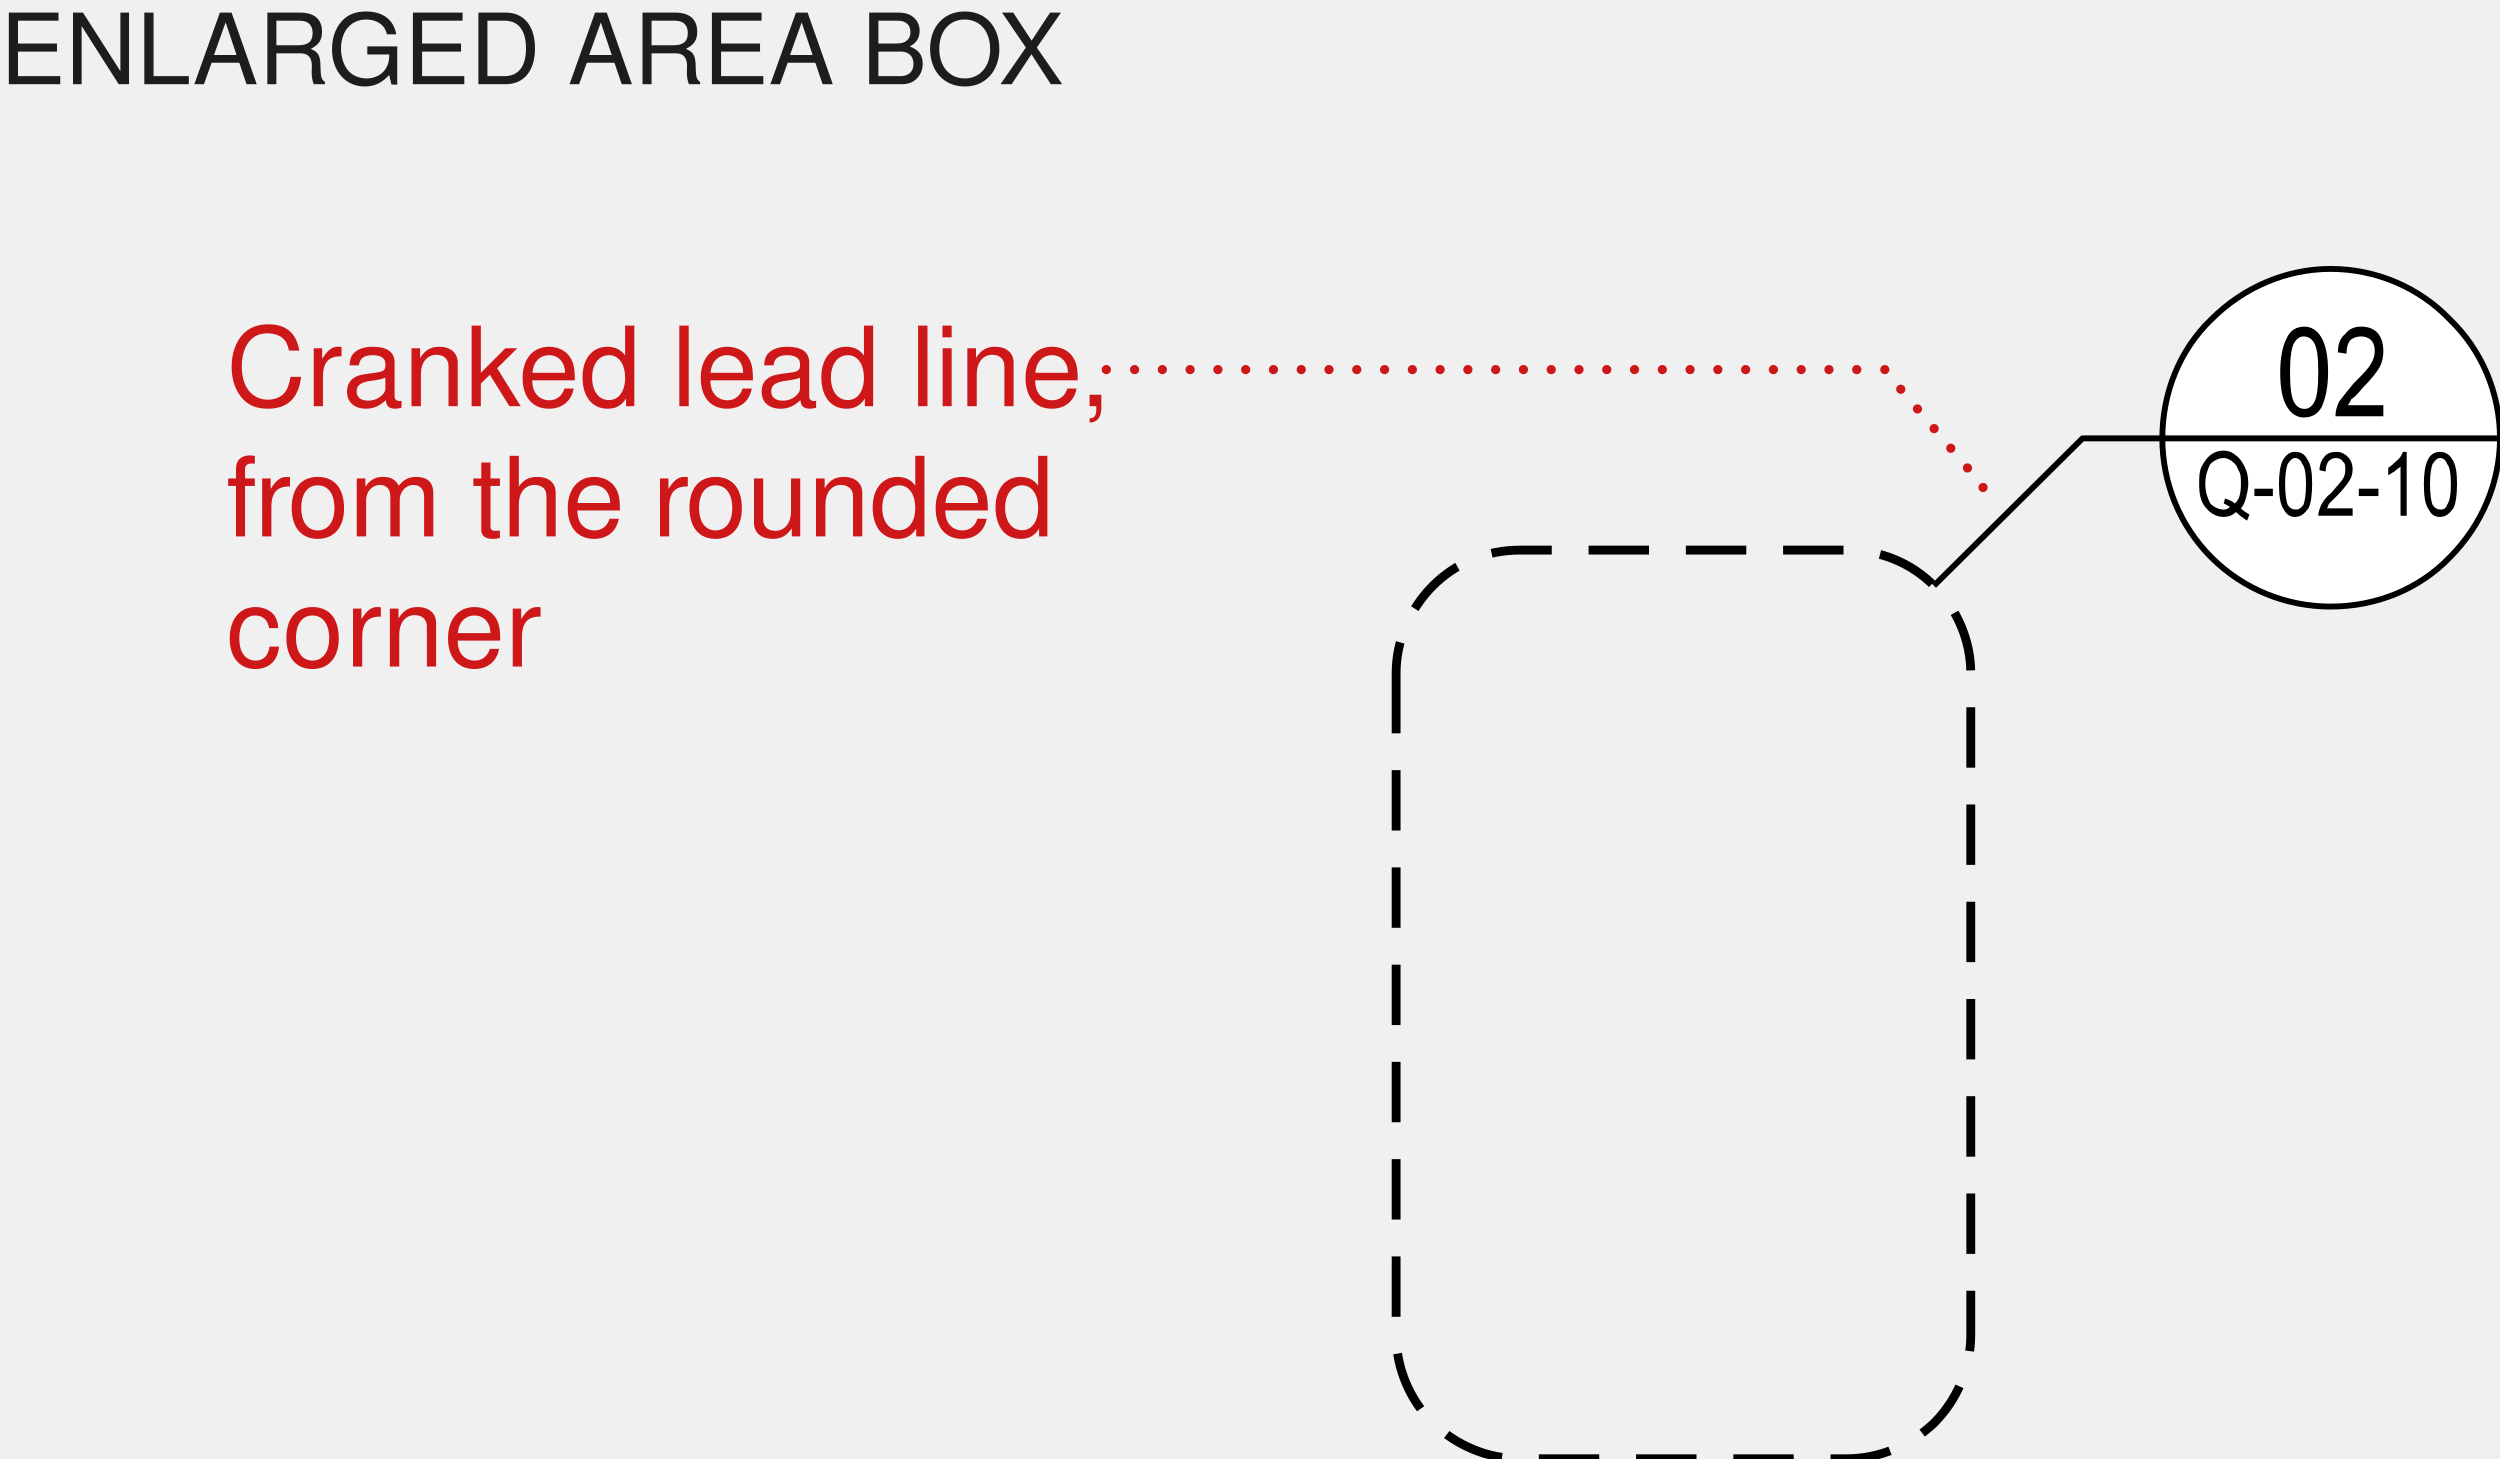
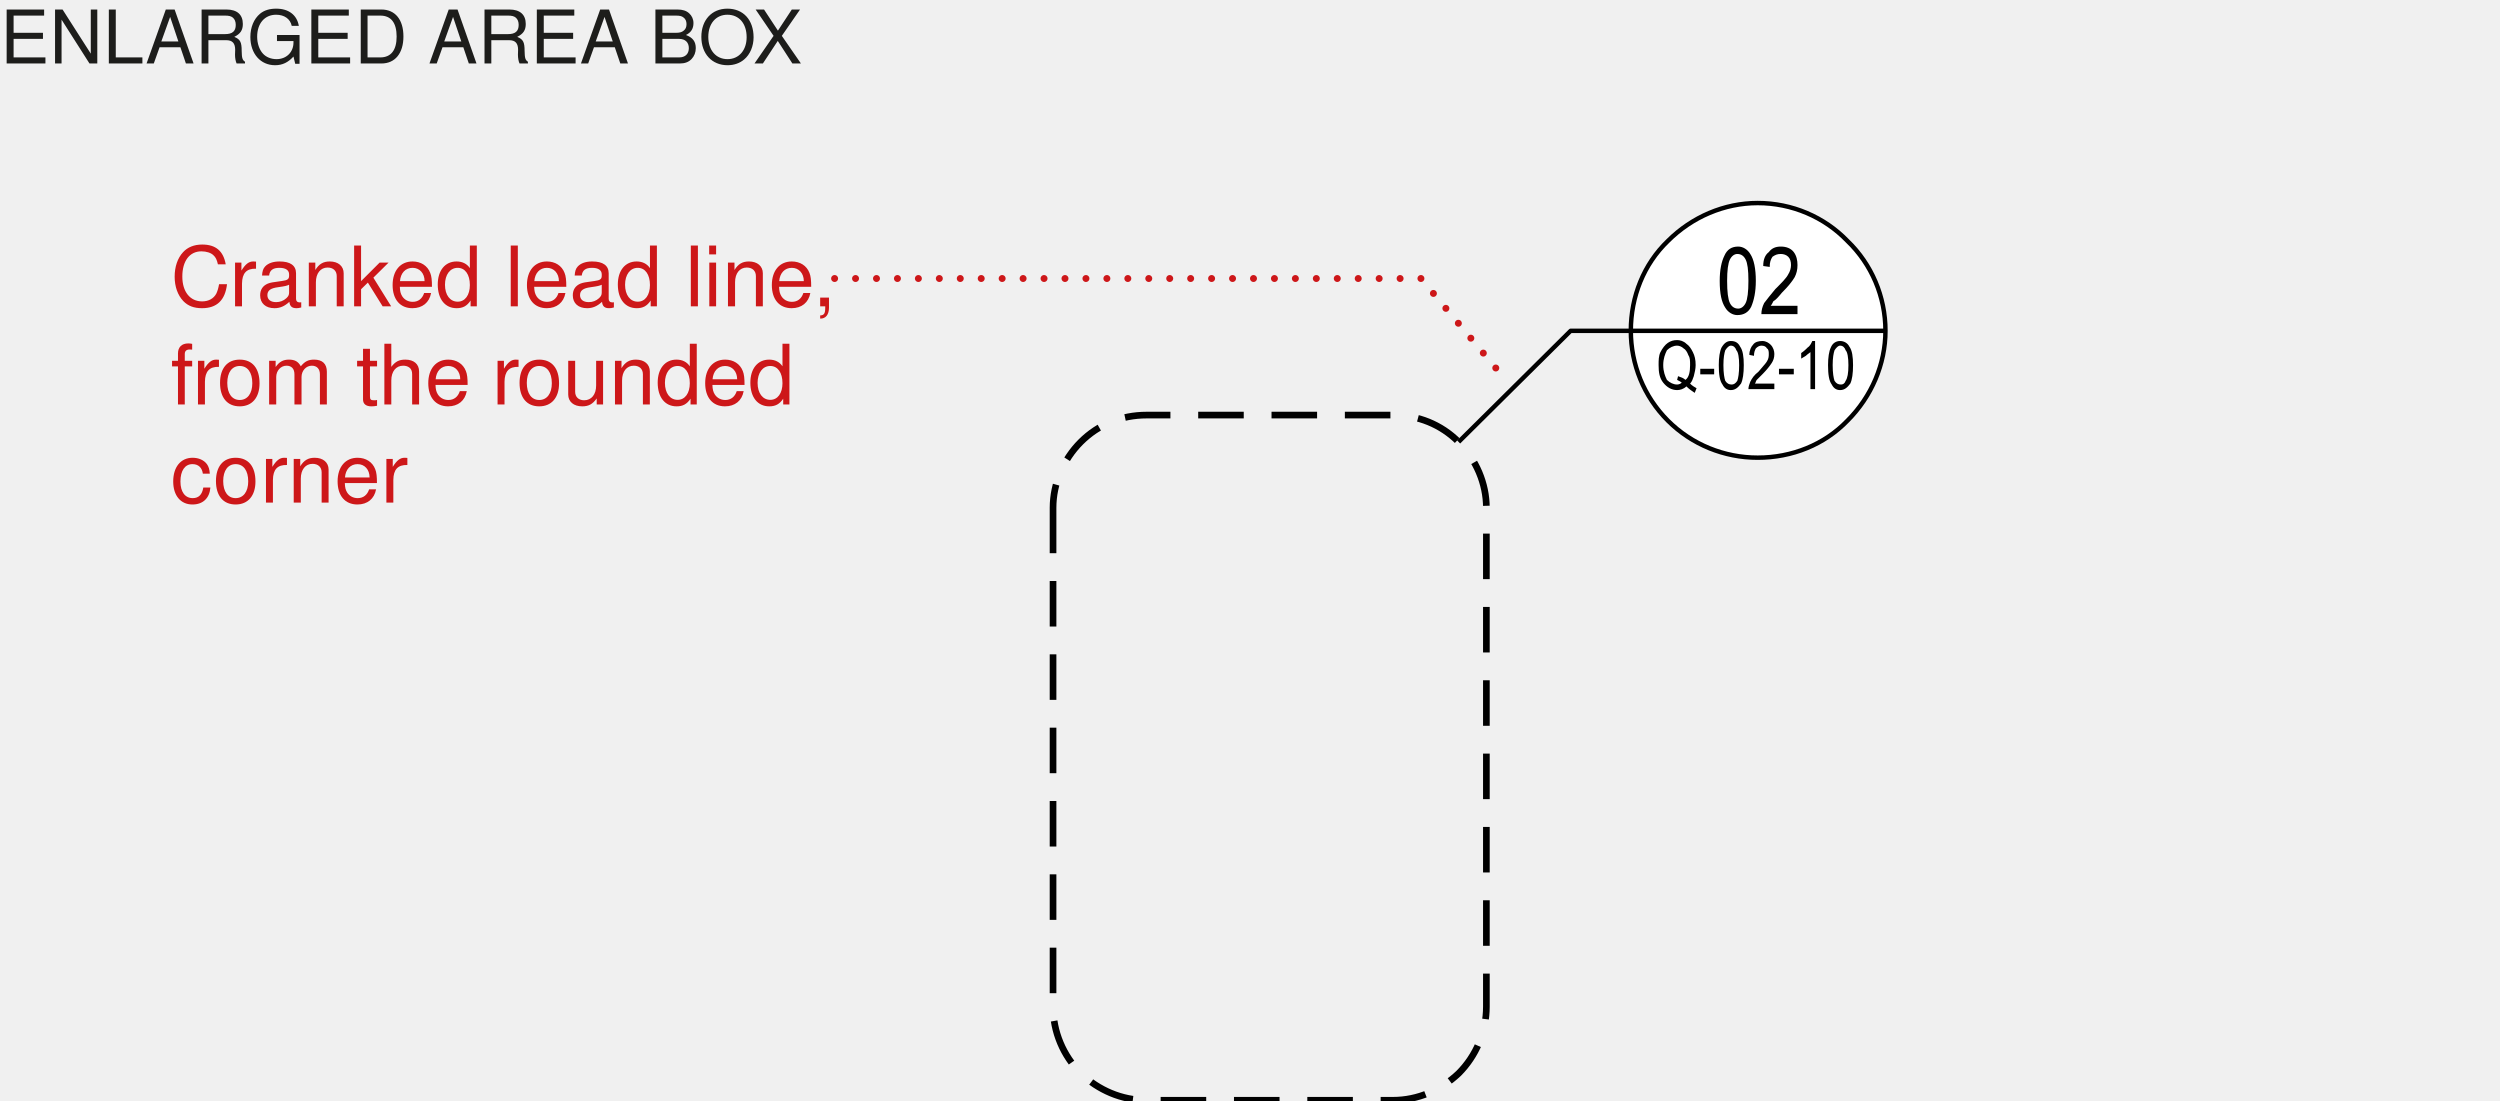
- <svg xmlns="http://www.w3.org/2000/svg" version="1.1" width="100%" x="0px" y="0px" viewBox="0 0 203.6 118.8" enable-background="new 0 0 203.6 118.8" xml:space="preserve">
-   <path fill="none" stroke="#000000" stroke-width="0.72" stroke-linejoin="round" stroke-miterlimit="1.414" stroke-dasharray="4.92,3" d="  M113.7,54.8v53.9c0,2.7,1.1,5.3,3,7.2c1.9,1.8,4.4,2.9,7.1,2.9h26.6c2.7,0,5.2-1.1,7.1-2.9c1.9-1.9,3-4.5,3-7.2V54.8  c0-2.6-1.1-5.2-3-7.1c-1.9-1.9-4.4-2.9-7.1-2.9h-26.6c-2.7,0-5.2,1-7.1,2.9C114.8,49.6,113.7,52.2,113.7,54.8" />
-   <polyline fill="none" stroke="#000000" stroke-width="0.48" stroke-linejoin="round" stroke-miterlimit="1.414" points="157.5,47.7   169.6,35.7 176.1,35.7 " />
-   <path fill-rule="evenodd" clip-rule="evenodd" fill="#FFFFFF" d="M203.6,35.7c0-3.7-1.5-7.2-4.1-9.7c-2.5-2.6-6-4.1-9.7-4.1  c-3.6,0-7.1,1.5-9.7,4.1c-2.6,2.5-4,6-4,9.7c0,3.6,1.4,7.1,4,9.7c2.6,2.6,6.1,4,9.7,4c3.7,0,7.2-1.4,9.7-4  C202.1,42.8,203.6,39.3,203.6,35.7" />
-   <path fill="none" stroke="#000000" stroke-width="0.48" stroke-linejoin="round" stroke-miterlimit="1.414" d="M203.6,35.7  c0-3.7-1.5-7.2-4.1-9.7c-2.5-2.6-6-4.1-9.7-4.1c-3.6,0-7.1,1.5-9.7,4.1c-2.6,2.5-4,6-4,9.7c0,3.6,1.4,7.1,4,9.7c2.6,2.6,6.1,4,9.7,4  c3.7,0,7.2-1.4,9.7-4C202.1,42.8,203.6,39.3,203.6,35.7" />
-   <line fill="none" stroke="#000000" stroke-width="0.48" stroke-linejoin="round" stroke-miterlimit="1.414" x1="176.1" y1="35.7" x2="203.6" y2="35.7" />
-   <line fill="none" stroke="#000000" stroke-width="0.48" stroke-linejoin="round" stroke-miterlimit="1.414" x1="184.1" y1="35.7" x2="184.1" y2="35.7" />
-   <line fill="none" stroke="#000000" stroke-width="0.48" stroke-linejoin="round" stroke-miterlimit="1.414" x1="184.1" y1="35.7" x2="184.1" y2="35.7" />
-   <path fill-rule="evenodd" clip-rule="evenodd" d="M181.2,40.6l-0.1,0.4c0.2,0.1,0.4,0.2,0.5,0.3c-0.1,0.1-0.3,0.2-0.5,0.2  c-0.4,0-0.8-0.2-1.1-0.5c-0.2-0.4-0.4-0.9-0.4-1.6c0-0.7,0.2-1.2,0.4-1.6c0.3-0.3,0.7-0.5,1.1-0.5c0.2,0,0.5,0.1,0.7,0.3  c0.2,0.1,0.4,0.4,0.5,0.7c0.2,0.3,0.2,0.6,0.2,1.1c0,0.7-0.1,1.3-0.5,1.6C181.8,40.8,181.5,40.7,181.2,40.6 M182.5,41.4  c0.2-0.2,0.3-0.5,0.4-0.8c0.1-0.4,0.2-0.8,0.2-1.2c0-0.6-0.1-1-0.3-1.4c-0.2-0.4-0.4-0.7-0.7-0.9c-0.3-0.3-0.7-0.4-1-0.4  c-0.4,0-0.7,0.1-1,0.3c-0.3,0.2-0.6,0.6-0.8,1c-0.2,0.4-0.2,0.9-0.2,1.4c0,0.8,0.1,1.4,0.5,1.9c0.4,0.5,0.9,0.8,1.5,0.8  c0.3,0,0.7-0.1,1-0.4c0.3,0.3,0.6,0.5,0.9,0.7l0.2-0.5C183,41.8,182.7,41.6,182.5,41.4" />
-   <rect x="183.6" y="39.8" fill-rule="evenodd" clip-rule="evenodd" width="1.5" height="0.6" />
-   <path fill-rule="evenodd" clip-rule="evenodd" d="M186.1,39.4c0-0.8,0.1-1.3,0.2-1.6c0.2-0.3,0.4-0.5,0.6-0.5c0.3,0,0.5,0.2,0.6,0.5  c0.2,0.2,0.3,0.8,0.3,1.6c0,0.9-0.1,1.4-0.2,1.7c-0.2,0.3-0.4,0.4-0.6,0.4c-0.3,0-0.5-0.1-0.7-0.4C186.2,40.8,186.1,40.3,186.1,39.4   M185.6,39.4c0,1,0.1,1.7,0.4,2.1c0.2,0.4,0.5,0.6,0.9,0.6c0.5,0,0.8-0.3,1.1-0.7c0.2-0.4,0.3-1.1,0.3-2c0-0.9-0.1-1.6-0.4-2  c-0.2-0.4-0.5-0.6-1-0.6c-0.4,0-0.7,0.2-1,0.7C185.7,37.9,185.6,38.6,185.6,39.4" />
-   <path fill-rule="evenodd" clip-rule="evenodd" d="M191.6,41.4h-2.1c0.1-0.1,0.1-0.3,0.2-0.4c0.1-0.1,0.3-0.3,0.6-0.6  c0.5-0.5,0.8-0.9,1-1.2c0.2-0.3,0.3-0.6,0.3-1c0-0.3-0.1-0.7-0.4-1c-0.2-0.2-0.5-0.4-0.9-0.4c-0.4,0-0.8,0.1-1,0.4  c-0.2,0.2-0.4,0.6-0.4,1.1l0.5,0.1c0-0.4,0.1-0.6,0.2-0.8c0.2-0.2,0.4-0.3,0.6-0.3c0.3,0,0.5,0.1,0.6,0.3c0.2,0.1,0.2,0.4,0.2,0.6  c0,0.2,0,0.5-0.2,0.8c-0.1,0.2-0.5,0.6-0.9,1.1c-0.5,0.4-0.7,0.7-0.9,1.1c-0.1,0.3-0.2,0.5-0.2,0.8h2.8V41.4" />
-   <rect x="192.1" y="39.8" fill-rule="evenodd" clip-rule="evenodd" width="1.6" height="0.6" />
-   <path fill-rule="evenodd" clip-rule="evenodd" d="M196,42v-5.2h-0.3c-0.1,0.2-0.2,0.5-0.5,0.7c-0.2,0.2-0.4,0.4-0.7,0.6v0.6  c0.2-0.1,0.3-0.2,0.5-0.3c0.2-0.2,0.4-0.3,0.5-0.4v4H196" />
-   <path fill-rule="evenodd" clip-rule="evenodd" d="M197.9,39.4c0-0.8,0.1-1.3,0.2-1.6c0.2-0.3,0.4-0.5,0.6-0.5c0.3,0,0.5,0.2,0.6,0.5  c0.2,0.2,0.3,0.8,0.3,1.6c0,0.9-0.1,1.4-0.3,1.7c-0.1,0.3-0.3,0.4-0.5,0.4c-0.3,0-0.5-0.1-0.7-0.4C198,40.8,197.9,40.3,197.9,39.4   M197.4,39.4c0,1,0.1,1.7,0.4,2.1c0.2,0.4,0.5,0.6,0.9,0.6c0.5,0,0.8-0.3,1.1-0.7c0.2-0.4,0.3-1.1,0.3-2c0-0.9-0.1-1.6-0.4-2  c-0.2-0.4-0.6-0.6-1-0.6c-0.4,0-0.8,0.2-1,0.7C197.5,37.9,197.4,38.6,197.4,39.4" />
-   <path fill-rule="evenodd" clip-rule="evenodd" d="M186.5,30.3c0-1.1,0.1-1.9,0.3-2.3s0.5-0.6,0.8-0.6c0.4,0,0.7,0.2,0.9,0.6  c0.2,0.4,0.3,1.1,0.3,2.3c0,1.2-0.1,2-0.3,2.4c-0.2,0.4-0.5,0.6-0.8,0.6c-0.4,0-0.7-0.2-0.9-0.6C186.6,32.3,186.5,31.5,186.5,30.3   M185.7,30.3c0,1.4,0.2,2.3,0.6,2.9c0.3,0.5,0.8,0.8,1.3,0.8c0.7,0,1.2-0.3,1.5-0.9c0.3-0.7,0.5-1.6,0.5-2.8c0-1.3-0.2-2.3-0.6-2.9  c-0.3-0.5-0.8-0.8-1.3-0.8c-0.7,0-1.2,0.3-1.5,1C185.9,28.2,185.7,29.1,185.7,30.3" />
-   <path fill-rule="evenodd" clip-rule="evenodd" d="M194.1,33h-2.9c0.1-0.1,0.2-0.3,0.3-0.5c0.2-0.1,0.5-0.4,0.9-0.9  c0.7-0.7,1.1-1.2,1.4-1.7c0.2-0.4,0.3-0.8,0.3-1.3s-0.1-1-0.4-1.4s-0.8-0.6-1.4-0.6c-0.6,0-1,0.2-1.3,0.6c-0.4,0.3-0.6,0.8-0.6,1.5  l0.7,0.1c0-0.5,0.1-0.8,0.3-1.1c0.3-0.2,0.5-0.3,0.9-0.3c0.3,0,0.6,0.1,0.8,0.3c0.2,0.2,0.3,0.5,0.3,0.9c0,0.3-0.1,0.7-0.3,1  c-0.2,0.4-0.7,0.9-1.4,1.6c-0.5,0.6-0.9,1.1-1.2,1.5c-0.2,0.4-0.3,0.8-0.3,1.2h3.9V33" />
+ <svg xmlns="http://www.w3.org/2000/svg" version="1.1" id="Layer_1" x="0px" y="0px" viewBox="0 0 270 118.829" enable-background="new 0 0 270 118.829" xml:space="preserve">
+   <path fill="none" stroke="#000000" stroke-width="0.72" stroke-linejoin="round" stroke-miterlimit="1.414" stroke-dasharray="4.92,3" d="  M113.729,54.829v53.9c0,2.7,1.1,5.3,3,7.2c1.9,1.8,4.4,2.9,7.1,2.9h26.6c2.7,0,5.2-1.1,7.1-2.9c1.9-1.9,3-4.5,3-7.2v-53.9  c0-2.6-1.1-5.2-3-7.1c-1.9-1.9-4.4-2.9-7.1-2.9h-26.6c-2.7,0-5.2,1-7.1,2.9C114.829,49.629,113.729,52.229,113.729,54.829" />
+   <polyline fill="none" stroke="#000000" stroke-width="0.48" stroke-linejoin="round" stroke-miterlimit="1.414" points="  157.529,47.729 169.629,35.729 176.129,35.729 " />
+   <path fill-rule="evenodd" clip-rule="evenodd" fill="#FFFFFF" d="M203.629,35.729c0-3.7-1.5-7.2-4.1-9.7c-2.5-2.6-6-4.1-9.7-4.1  c-3.6,0-7.1,1.5-9.7,4.1c-2.6,2.5-4,6-4,9.7c0,3.6,1.4,7.1,4,9.7c2.6,2.6,6.1,4,9.7,4c3.7,0,7.2-1.4,9.7-4  C202.129,42.829,203.629,39.329,203.629,35.729" />
+   <path fill="none" stroke="#000000" stroke-width="0.48" stroke-linejoin="round" stroke-miterlimit="1.414" d="M203.629,35.729  c0-3.7-1.5-7.2-4.1-9.7c-2.5-2.6-6-4.1-9.7-4.1c-3.6,0-7.1,1.5-9.7,4.1c-2.6,2.5-4,6-4,9.7c0,3.6,1.4,7.1,4,9.7c2.6,2.6,6.1,4,9.7,4  c3.7,0,7.2-1.4,9.7-4C202.129,42.829,203.629,39.329,203.629,35.729" />
+   <line fill="none" stroke="#000000" stroke-width="0.48" stroke-linejoin="round" stroke-miterlimit="1.414" x1="176.129" y1="35.729" x2="203.629" y2="35.729" />
+   <line fill="none" stroke="#000000" stroke-width="0.48" stroke-linejoin="round" stroke-miterlimit="1.414" x1="184.129" y1="35.729" x2="184.129" y2="35.729" />
+   <line fill="none" stroke="#000000" stroke-width="0.48" stroke-linejoin="round" stroke-miterlimit="1.414" x1="184.129" y1="35.729" x2="184.129" y2="35.729" />
+   <path fill-rule="evenodd" clip-rule="evenodd" d="M181.229,40.629l-0.1,0.4c0.2,0.1,0.4,0.2,0.5,0.3c-0.1,0.1-0.3,0.2-0.5,0.2  c-0.4,0-0.8-0.2-1.1-0.5c-0.2-0.4-0.4-0.9-0.4-1.6c0-0.7,0.2-1.2,0.4-1.6c0.3-0.3,0.7-0.5,1.1-0.5c0.2,0,0.5,0.1,0.7,0.3  c0.2,0.1,0.4,0.4,0.5,0.7c0.2,0.3,0.2,0.6,0.2,1.1c0,0.7-0.1,1.3-0.5,1.6C181.829,40.829,181.529,40.729,181.229,40.629   M182.529,41.429c0.2-0.2,0.3-0.5,0.4-0.8c0.1-0.4,0.2-0.8,0.2-1.2c0-0.6-0.1-1-0.3-1.4c-0.2-0.4-0.4-0.7-0.7-0.9  c-0.3-0.3-0.7-0.4-1-0.4c-0.4,0-0.7,0.1-1,0.3c-0.3,0.2-0.6,0.6-0.8,1c-0.2,0.4-0.2,0.9-0.2,1.4c0,0.8,0.1,1.4,0.5,1.9  c0.4,0.5,0.9,0.8,1.5,0.8c0.3,0,0.7-0.1,1-0.4c0.3,0.3,0.6,0.5,0.9,0.7l0.2-0.5C183.029,41.829,182.729,41.629,182.529,41.429" />
+   <rect x="183.629" y="39.829" fill-rule="evenodd" clip-rule="evenodd" width="1.5" height="0.6" />
+   <path fill-rule="evenodd" clip-rule="evenodd" d="M186.129,39.429c0-0.8,0.1-1.3,0.2-1.6c0.2-0.3,0.4-0.5,0.6-0.5  c0.3,0,0.5,0.2,0.6,0.5c0.2,0.2,0.3,0.8,0.3,1.6c0,0.9-0.1,1.4-0.2,1.7c-0.2,0.3-0.4,0.4-0.6,0.4c-0.3,0-0.5-0.1-0.7-0.4  C186.229,40.829,186.129,40.329,186.129,39.429 M185.629,39.429c0,1,0.1,1.7,0.4,2.1c0.2,0.4,0.5,0.6,0.9,0.6c0.5,0,0.8-0.3,1.1-0.7  c0.2-0.4,0.3-1.1,0.3-2c0-0.9-0.1-1.6-0.4-2c-0.2-0.4-0.5-0.6-1-0.6c-0.4,0-0.7,0.2-1,0.7  C185.729,37.929,185.629,38.629,185.629,39.429" />
+   <path fill-rule="evenodd" clip-rule="evenodd" d="M191.629,41.429h-2.1c0.1-0.1,0.1-0.3,0.2-0.4c0.1-0.1,0.3-0.3,0.6-0.6  c0.5-0.5,0.8-0.9,1-1.2c0.2-0.3,0.3-0.6,0.3-1c0-0.3-0.1-0.7-0.4-1c-0.2-0.2-0.5-0.4-0.9-0.4c-0.4,0-0.8,0.1-1,0.4  c-0.2,0.2-0.4,0.6-0.4,1.1l0.5,0.1c0-0.4,0.1-0.6,0.2-0.8c0.2-0.2,0.4-0.3,0.6-0.3c0.3,0,0.5,0.1,0.6,0.3c0.2,0.1,0.2,0.4,0.2,0.6  c0,0.2,0,0.5-0.2,0.8c-0.1,0.2-0.5,0.6-0.9,1.1c-0.5,0.4-0.7,0.7-0.9,1.1c-0.1,0.3-0.2,0.5-0.2,0.8h2.8V41.429" />
+   <rect x="192.129" y="39.829" fill-rule="evenodd" clip-rule="evenodd" width="1.6" height="0.6" />
+   <path fill-rule="evenodd" clip-rule="evenodd" d="M196.029,42.029v-5.2h-0.3c-0.1,0.2-0.2,0.5-0.5,0.7c-0.2,0.2-0.4,0.4-0.7,0.6v0.6  c0.2-0.1,0.3-0.2,0.5-0.3c0.2-0.2,0.4-0.3,0.5-0.4v4H196.029" />
+   <path fill-rule="evenodd" clip-rule="evenodd" d="M197.929,39.429c0-0.8,0.1-1.3,0.2-1.6c0.2-0.3,0.4-0.5,0.6-0.5  c0.3,0,0.5,0.2,0.6,0.5c0.2,0.2,0.3,0.8,0.3,1.6c0,0.9-0.1,1.4-0.3,1.7c-0.1,0.3-0.3,0.4-0.5,0.4c-0.3,0-0.5-0.1-0.7-0.4  C198.029,40.829,197.929,40.329,197.929,39.429 M197.429,39.429c0,1,0.1,1.7,0.4,2.1c0.2,0.4,0.5,0.6,0.9,0.6c0.5,0,0.8-0.3,1.1-0.7  c0.2-0.4,0.3-1.1,0.3-2c0-0.9-0.1-1.6-0.4-2c-0.2-0.4-0.6-0.6-1-0.6c-0.4,0-0.8,0.2-1,0.7  C197.529,37.929,197.429,38.629,197.429,39.429" />
+   <path fill-rule="evenodd" clip-rule="evenodd" d="M186.529,30.329c0-1.1,0.1-1.9,0.3-2.3s0.5-0.6,0.8-0.6c0.4,0,0.7,0.2,0.9,0.6  c0.2,0.4,0.3,1.1,0.3,2.3c0,1.2-0.1,2-0.3,2.4c-0.2,0.4-0.5,0.6-0.8,0.6c-0.4,0-0.7-0.2-0.9-0.6  C186.629,32.329,186.529,31.529,186.529,30.329 M185.729,30.329c0,1.4,0.2,2.3,0.6,2.9c0.3,0.5,0.8,0.8,1.3,0.8  c0.7,0,1.2-0.3,1.5-0.9c0.3-0.7,0.5-1.6,0.5-2.8c0-1.3-0.2-2.3-0.6-2.9c-0.3-0.5-0.8-0.8-1.3-0.8c-0.7,0-1.2,0.3-1.5,1  C185.929,28.229,185.729,29.129,185.729,30.329" />
+   <path fill-rule="evenodd" clip-rule="evenodd" d="M194.129,33.029h-2.9c0.1-0.1,0.2-0.3,0.3-0.5c0.2-0.1,0.5-0.4,0.9-0.9  c0.7-0.7,1.1-1.2,1.4-1.7c0.2-0.4,0.3-0.8,0.3-1.3s-0.1-1-0.4-1.4s-0.8-0.6-1.4-0.6c-0.6,0-1,0.2-1.3,0.6c-0.4,0.3-0.6,0.8-0.6,1.5  l0.7,0.1c0-0.5,0.1-0.8,0.3-1.1c0.3-0.2,0.5-0.3,0.9-0.3c0.3,0,0.6,0.1,0.8,0.3c0.2,0.2,0.3,0.5,0.3,0.9c0,0.3-0.1,0.7-0.3,1  c-0.2,0.4-0.7,0.9-1.4,1.6c-0.5,0.6-0.9,1.1-1.2,1.5c-0.2,0.4-0.3,0.8-0.3,1.2h3.9V33.029" />
  <text transform="matrix(1 0 0 1 0 6.8564)" fill="#1D1D1B" font-family="'Helvetica'" font-size="8">ENLARGED AREA BOX</text>
-   <text transform="matrix(1 0 0 1 18.4253 33.082)" fill="#CD1719" font-family="'Helvetica'" font-size="9">Cranked lead line,</text>
+   <text transform="matrix(1 0 0 1 18.4253 33.082)" fill="#CD1719" font-family="'Helvetica'" font-size="9">C</text>
+   <text transform="matrix(1 0 0 1 24.7612 33.082)" fill="#CD1719" font-family="'Helvetica'" font-size="9">ranked lead line,</text>
  <text transform="matrix(1 0 0 1 87.9497 33.082)" fill="#CD1719" font-family="'Helvetica'" font-size="9"> </text>
  <text transform="matrix(1 0 0 1 18.4253 43.6826)">
    <tspan x="0" y="0" fill="#CD1719" font-family="'Helvetica'" font-size="9">f</tspan>
-     <tspan x="2.3" y="0" fill="#CD1719" font-family="'Helvetica'" font-size="9">r</tspan>
-     <tspan x="5" y="0" fill="#CD1719" font-family="'Helvetica'" font-size="9">om the </tspan>
-     <tspan x="34.7" y="0" fill="#CD1719" font-family="'Helvetica'" font-size="9">r</tspan>
-     <tspan x="37.4" y="0" fill="#CD1719" font-family="'Helvetica'" font-size="9">ounded</tspan>
+     <tspan x="2.331" y="0" fill="#CD1719" font-family="'Helvetica'" font-size="9">r</tspan>
+     <tspan x="5.013" y="0" fill="#CD1719" font-family="'Helvetica'" font-size="9">om the </tspan>
+     <tspan x="34.686" y="0" fill="#CD1719" font-family="'Helvetica'" font-size="9">r</tspan>
+     <tspan x="37.359" y="0" fill="#CD1719" font-family="'Helvetica'" font-size="9">ounded</tspan>
  </text>
  <text transform="matrix(1 0 0 1 85.4478 43.6826)" fill="#CD1719" font-family="'Helvetica'" font-size="9"> </text>
  <text transform="matrix(1 0 0 1 18.4253 54.2822)">
    <tspan x="0" y="0" fill="#CD1719" font-family="'Helvetica'" font-size="9">co</tspan>
-     <tspan x="9.7" y="0" fill="#CD1719" font-family="'Helvetica'" font-size="9">r</tspan>
-     <tspan x="12.7" y="0" fill="#CD1719" font-family="'Helvetica'" font-size="9">ner</tspan>
+     <tspan x="9.675" y="0" fill="#CD1719" font-family="'Helvetica'" font-size="9">r</tspan>
+     <tspan x="12.672" y="0" fill="#CD1719" font-family="'Helvetica'" font-size="9">ner</tspan>
  </text>
-   <line fill="none" stroke="#CD1719" stroke-width="0.75" stroke-linecap="round" stroke-linejoin="round" stroke-dasharray="0,2.262" x1="92.4" y1="30.1" x2="152.3" y2="30.1" />
-   <line fill="none" stroke="#CD1719" stroke-width="0.75" stroke-linecap="round" stroke-linejoin="round" stroke-dasharray="0,2.1" x1="154.8" y1="31.7" x2="160.9" y2="38.9" />
-   <path fill="none" stroke="#CD1719" stroke-width="0.75" stroke-linecap="round" stroke-linejoin="round" d="M161.5,39.7L161.5,39.7   M153.5,30.1L153.5,30.1 M90.1,30.1L90.1,30.1" />
+   <line fill="none" stroke="#CD1719" stroke-width="0.75" stroke-linecap="round" stroke-linejoin="round" stroke-dasharray="0,2.262" x1="92.399" y1="30.079" x2="152.33" y2="30.079" />
+   <line fill="none" stroke="#CD1719" stroke-width="0.75" stroke-linecap="round" stroke-linejoin="round" stroke-dasharray="0,2.1" x1="154.808" y1="31.69" x2="160.871" y2="38.939" />
+   <path fill="none" stroke="#CD1719" stroke-width="0.75" stroke-linecap="round" stroke-linejoin="round" d="M161.544,39.744  L161.544,39.744 M153.46,30.079L153.46,30.079 M90.137,30.079L90.137,30.079" />
</svg>
